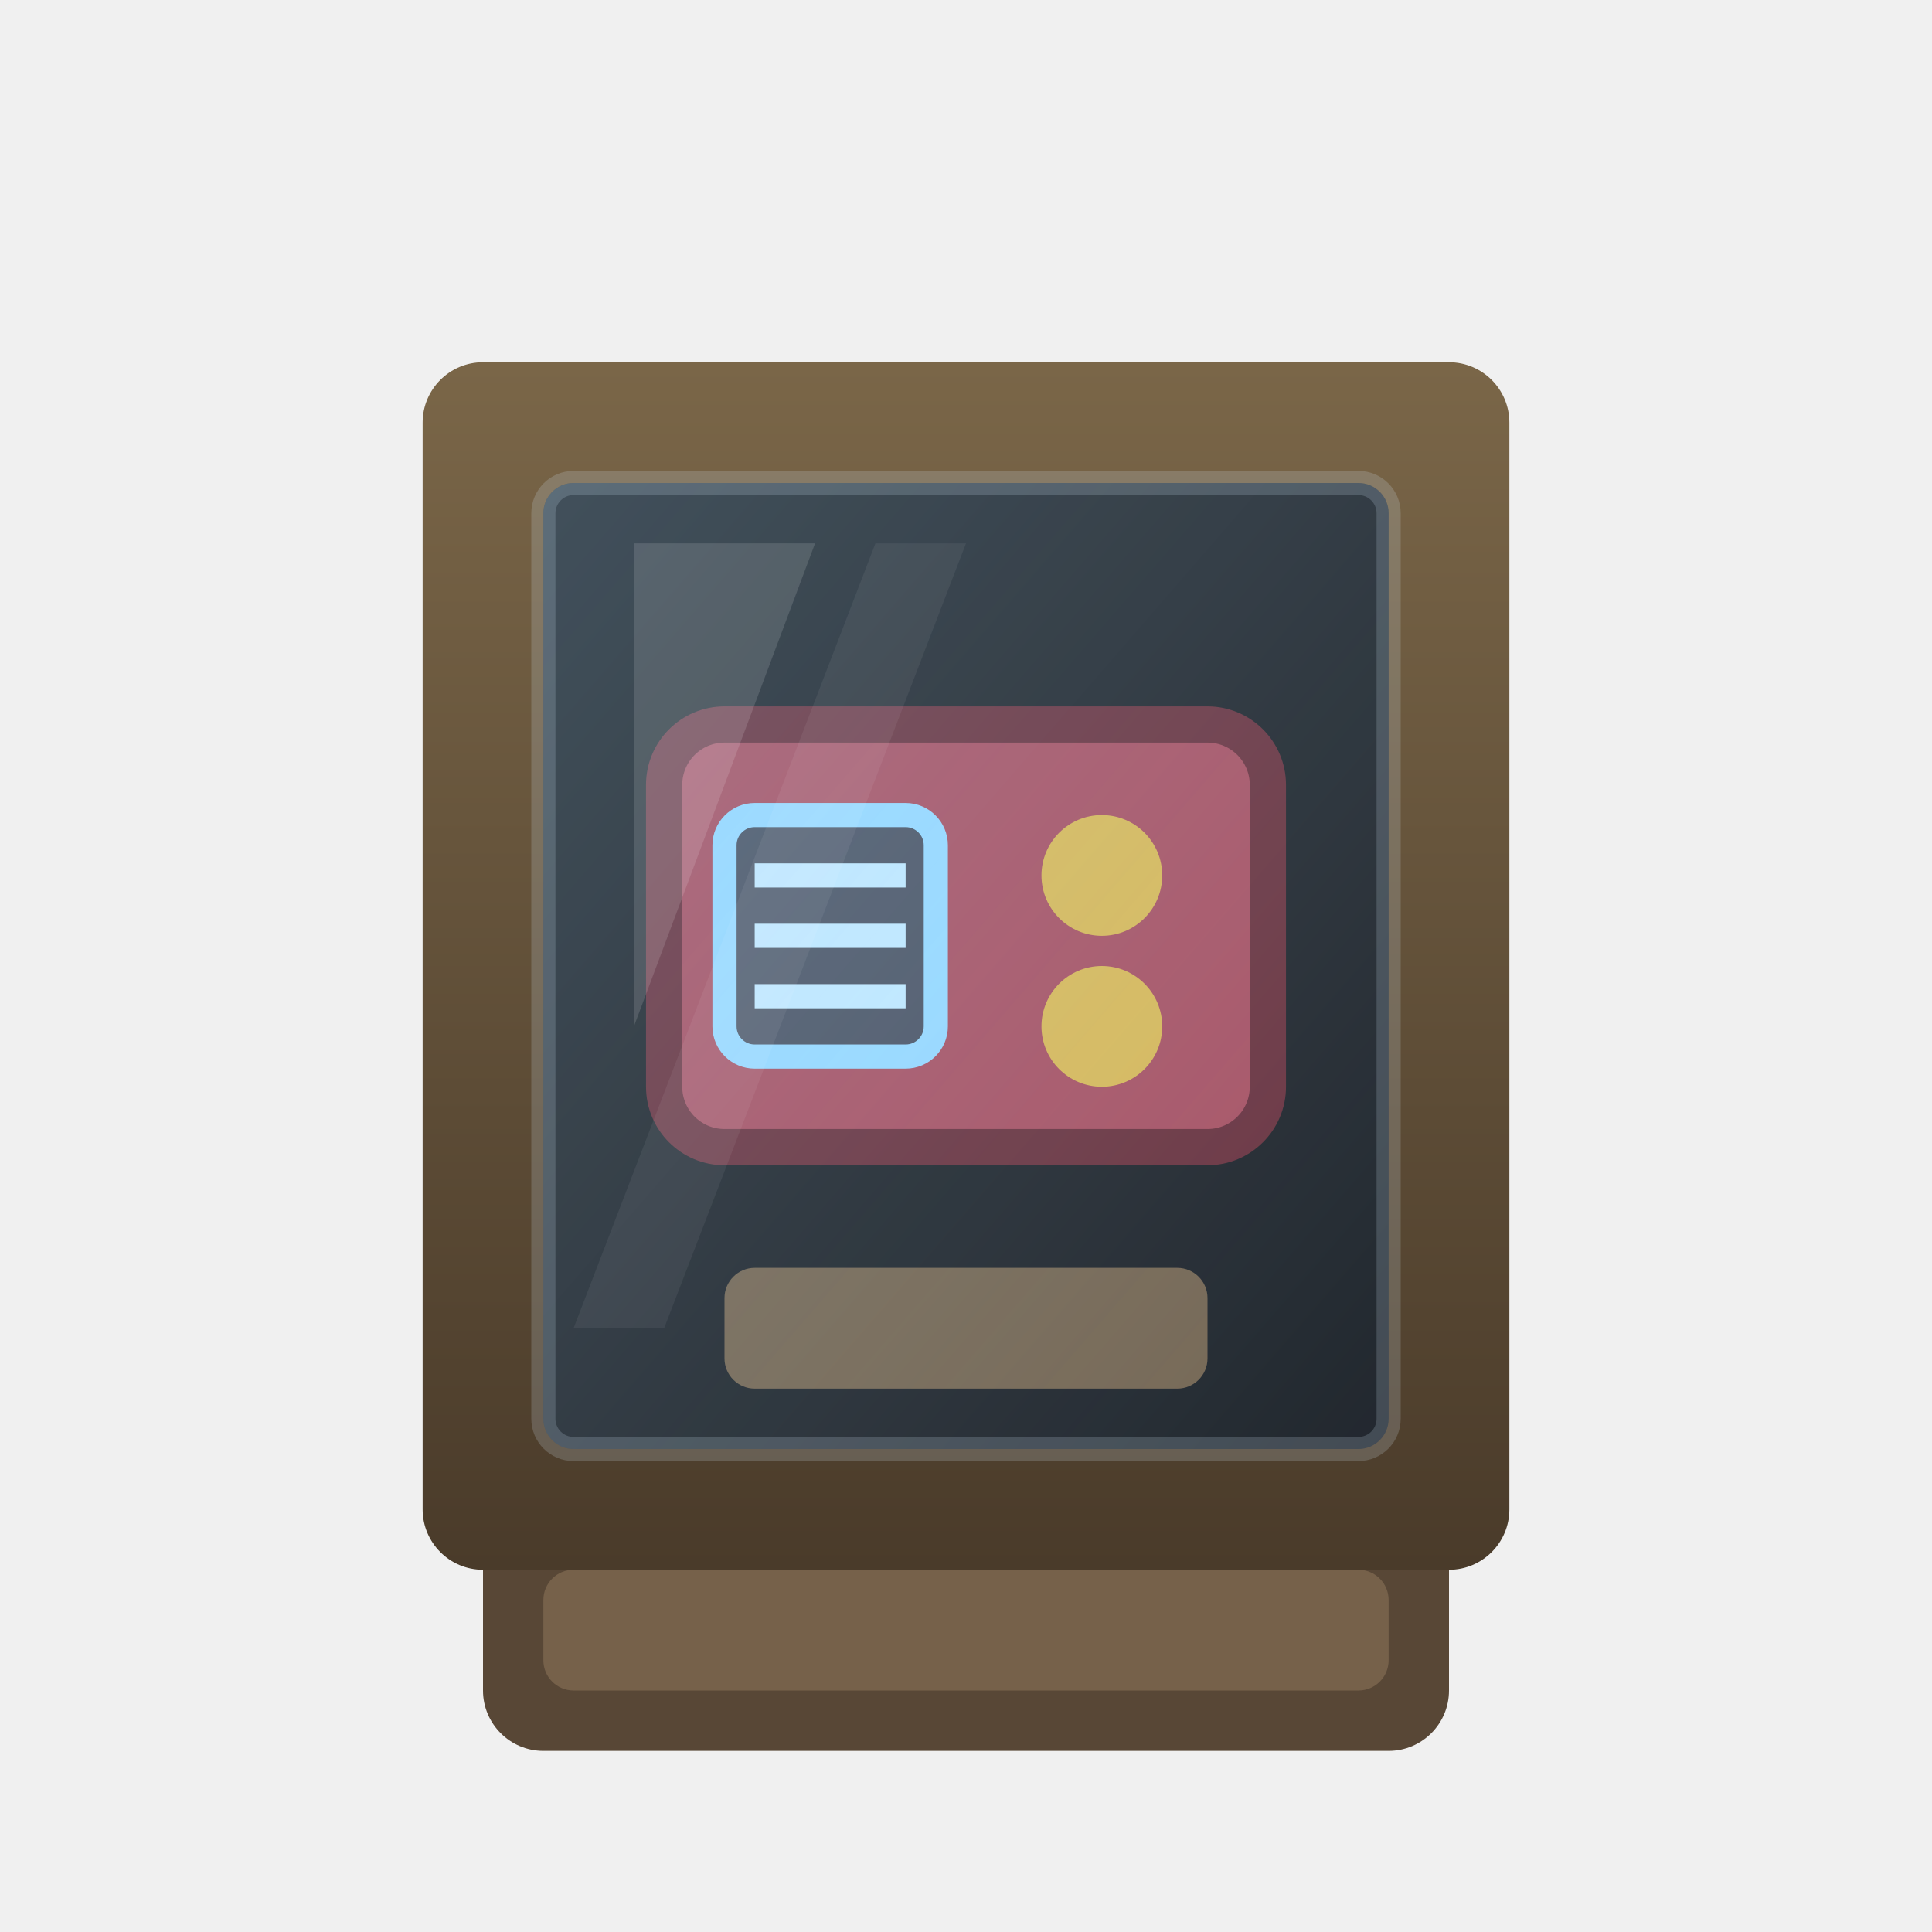
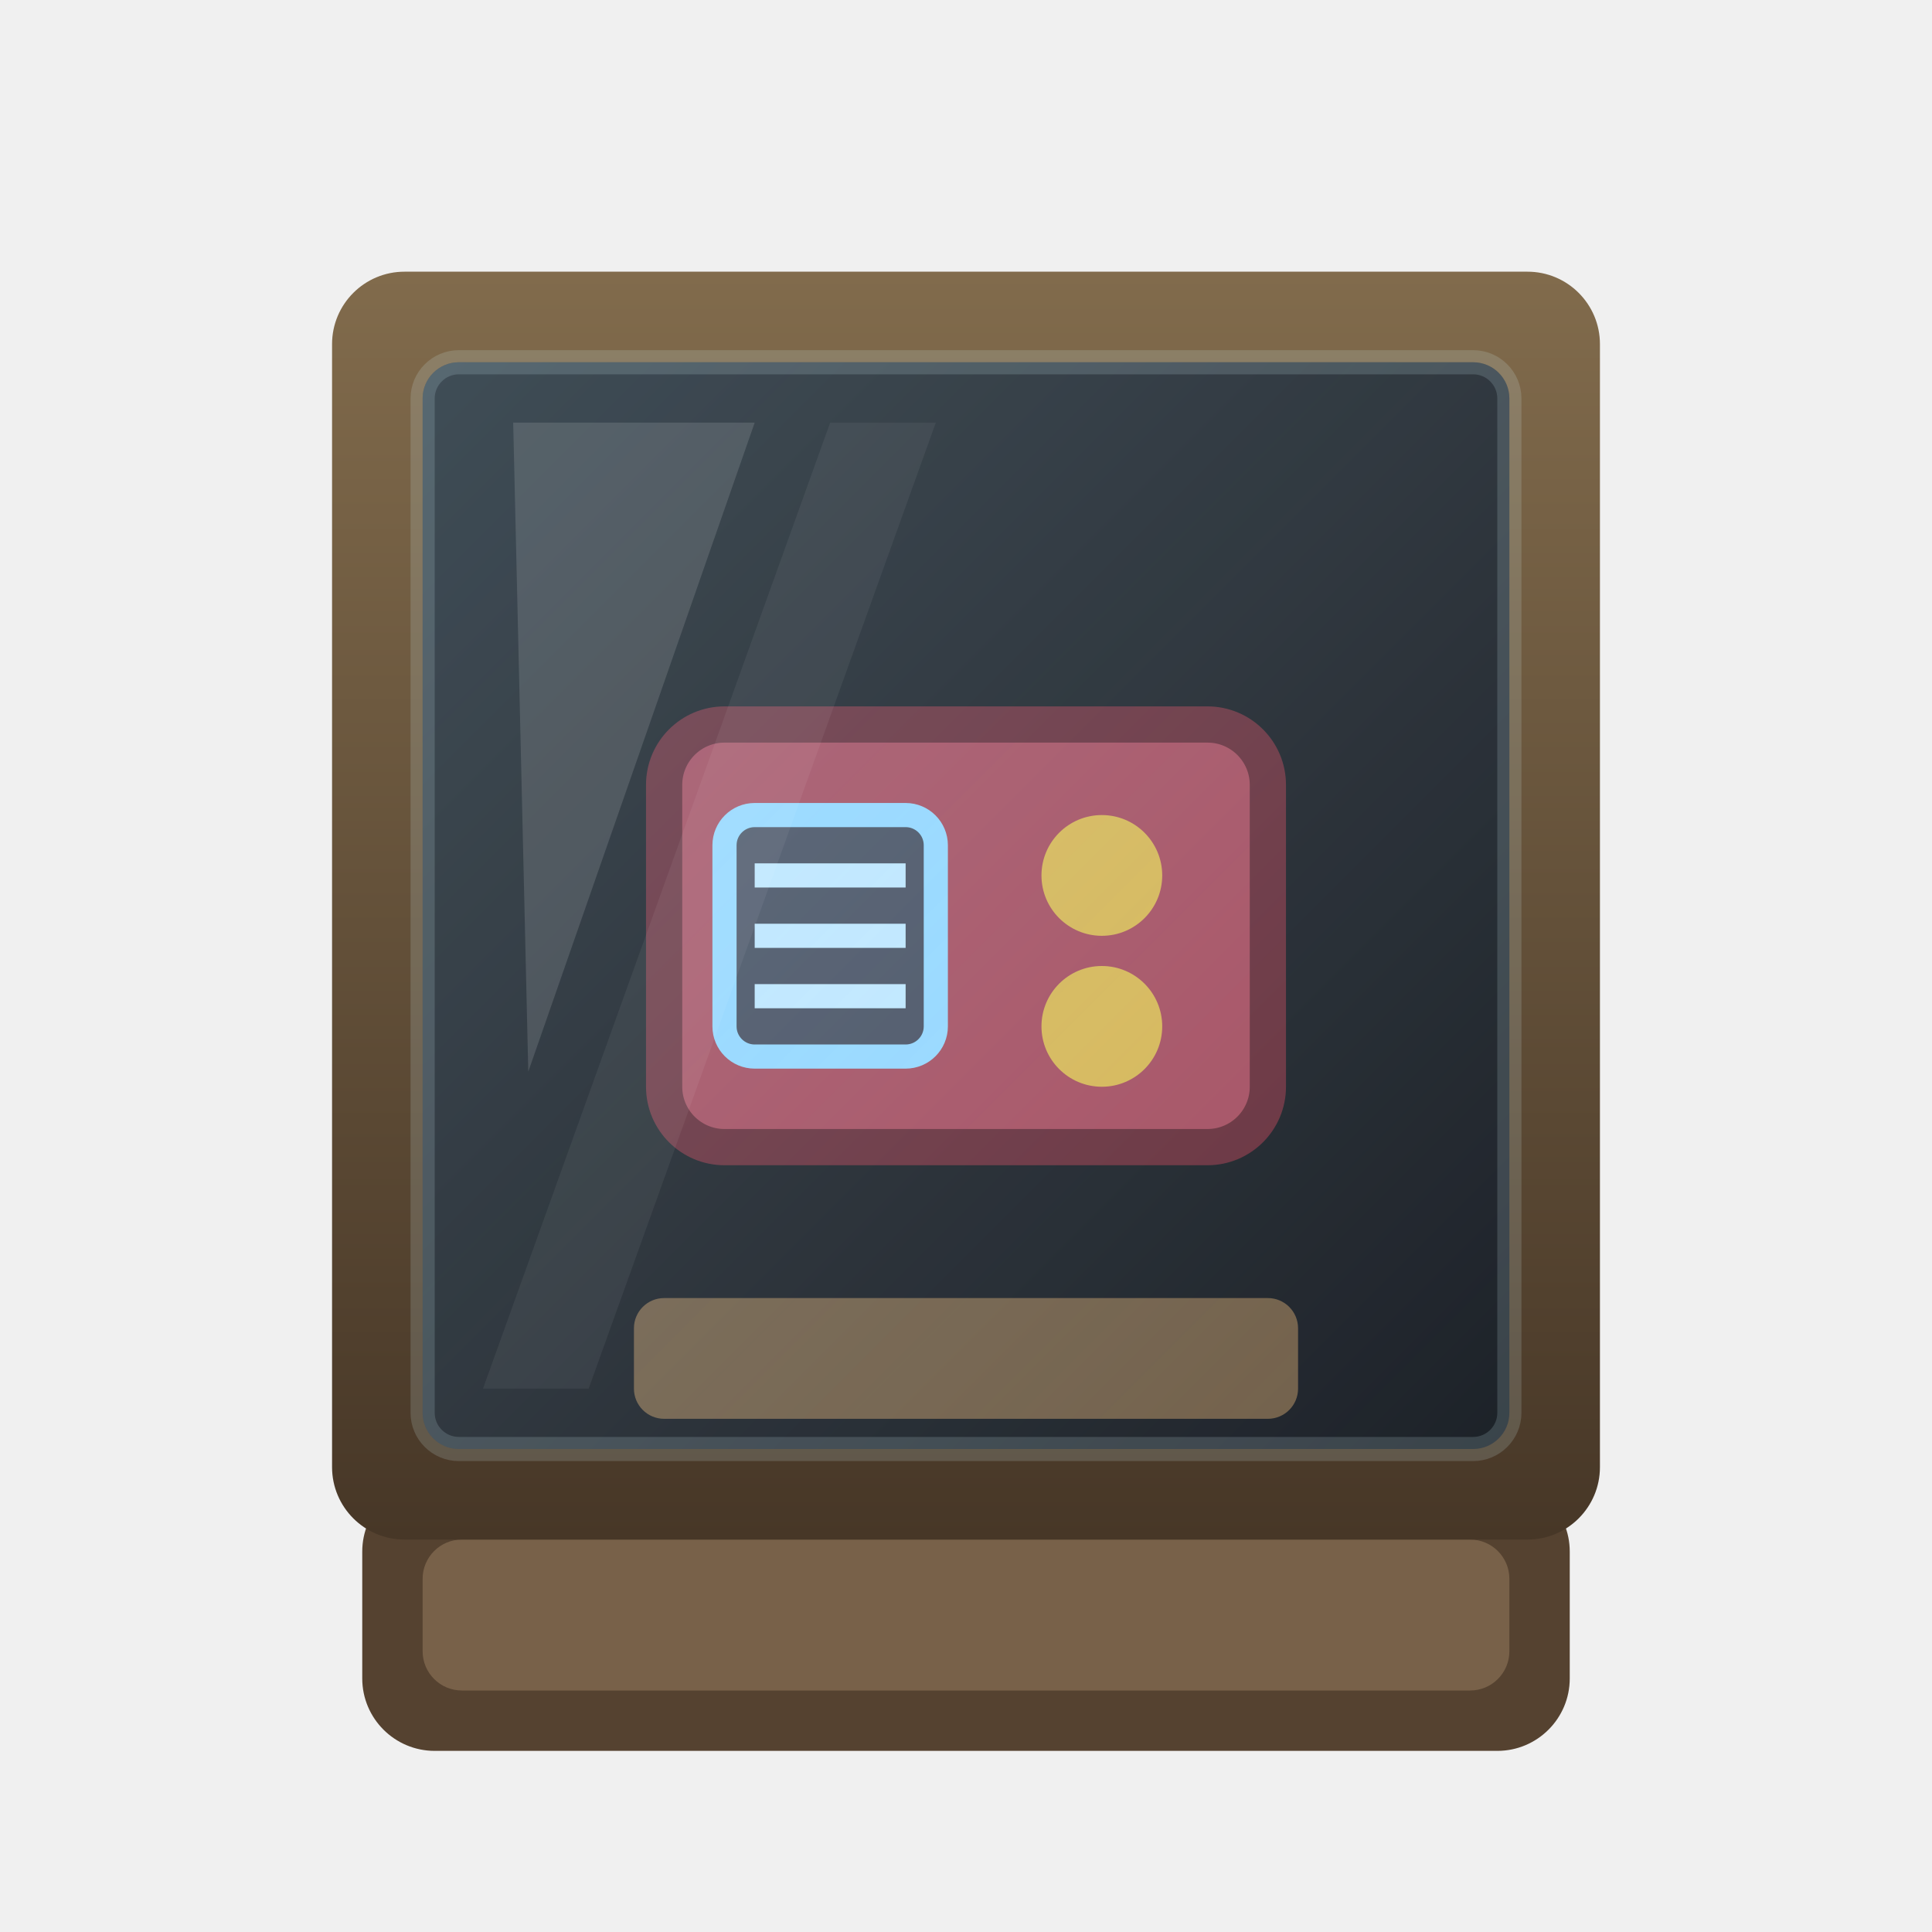
<svg xmlns="http://www.w3.org/2000/svg" viewBox="0 0 64 64">
  <defs>
    <linearGradient id="frame" x1="0" y1="0" x2="0" y2="1">
-       <stop offset="0" stop-color="#7a6648" />
-       <stop offset="1" stop-color="#4a3b2a" />
+       <stop offset="0" stop-color="#816b4c" />
+       <stop offset="1" stop-color="#473727" />
    </linearGradient>
    <linearGradient id="glass" x1="0" y1="0" x2="1" y2="1">
-       <stop offset="0" stop-color="#bfe9ff" stop-opacity="0.28" />
-       <stop offset="1" stop-color="#e8f8ff" stop-opacity="0.08" />
+       <stop offset="0" stop-color="#c8efff" stop-opacity="0.26" />
+       <stop offset="1" stop-color="#f3fbff" stop-opacity="0.06" />
    </linearGradient>
  </defs>
-   <rect x="16" y="50" width="32" height="8" rx="2" fill="#584736" />
-   <rect x="18" y="52" width="28" height="4" rx="1" fill="#76614a" />
-   <rect x="14" y="12" width="36" height="40" rx="2" fill="url(#frame)" />
-   <rect x="18" y="16" width="28" height="32" rx="1" fill="#10151c" />
+   <rect x="12" y="49" width="40" height="9" rx="2.4" fill="#554230" />
+   <rect x="14" y="51" width="36" height="5" rx="1.3" fill="#786149" />
+   <rect x="11" y="9" width="42" height="42" rx="2.4" fill="url(#frame)" />
+   <rect x="14" y="12" width="36" height="36" rx="1.2" fill="#0f141b" />
  <rect x="22" y="24" width="20" height="14" rx="2" fill="#a14457" stroke="#5f2330" stroke-width="1.2" />
  <rect x="24" y="27" width="7" height="8" rx="1" fill="#3e4658" stroke="#8fd5ff" stroke-width="0.8" />
  <circle cx="36.5" cy="29" r="2" fill="#d5b24b" />
  <circle cx="36.5" cy="34" r="2" fill="#d5b24b" />
  <path d="M25 29 H30 M25 31 H30 M25 33 H30" stroke="#bde6ff" stroke-width="0.8" />
-   <rect x="24" y="42" width="16" height="4" rx="1" fill="#6b5a45" />
-   <rect x="18" y="16" width="28" height="32" rx="1" fill="url(#glass)" stroke="#d8f3ff" stroke-opacity="0.18" stroke-width="0.8" />
-   <path d="M21 18 L27 18 L21 34 Z" fill="#ffffff" fill-opacity="0.13" />
-   <path d="M29 18 L32 18 L22 44 L19 44 Z" fill="#ffffff" fill-opacity="0.06" />
+   <rect x="21" y="43" width="22" height="4" rx="1" fill="#69553d" />
+   <rect x="14" y="12" width="36" height="36" rx="1.2" fill="url(#glass)" stroke="#d8f3ff" stroke-opacity="0.16" stroke-width="0.8" />
+   <path d="M17 14 L25 14 L17.5 35.5 Z" fill="#ffffff" fill-opacity="0.13" />
+   <path d="M27.5 14 L31 14 L19.5 46 L16 46 Z" fill="#ffffff" fill-opacity="0.055" />
</svg>
